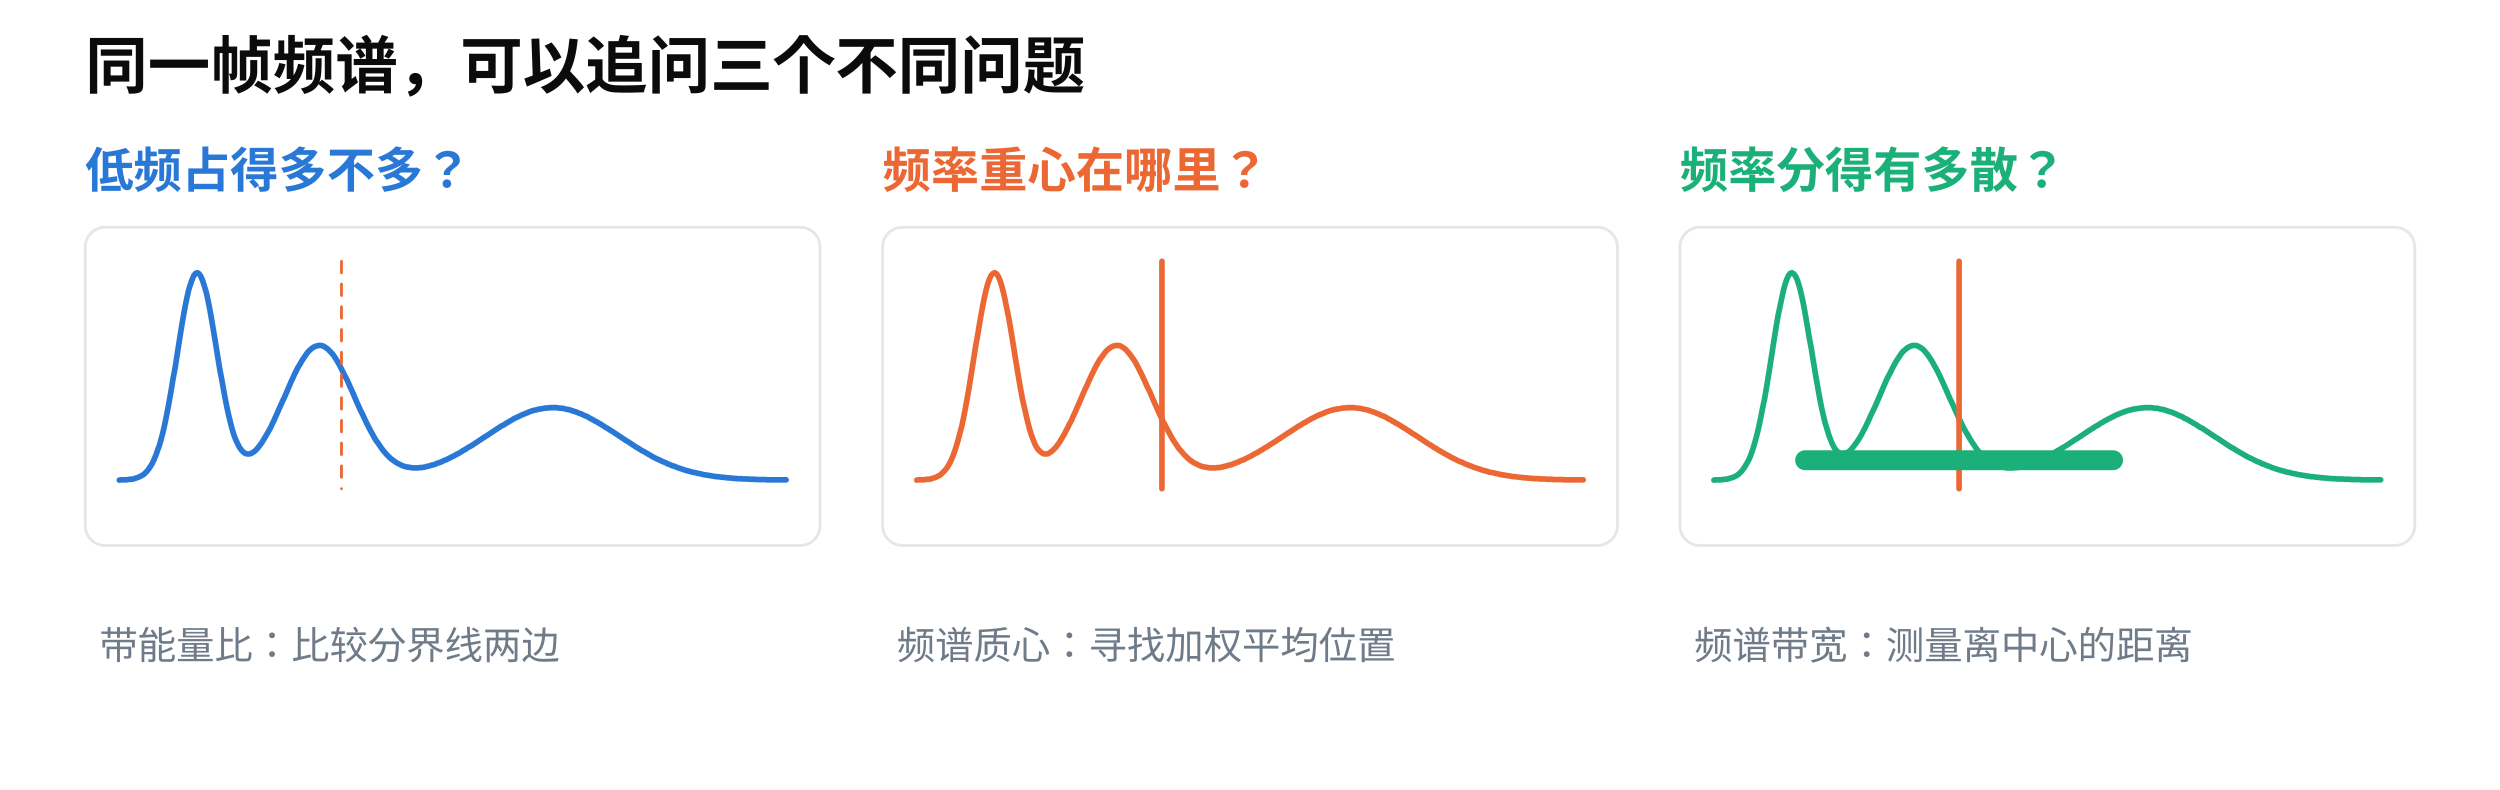
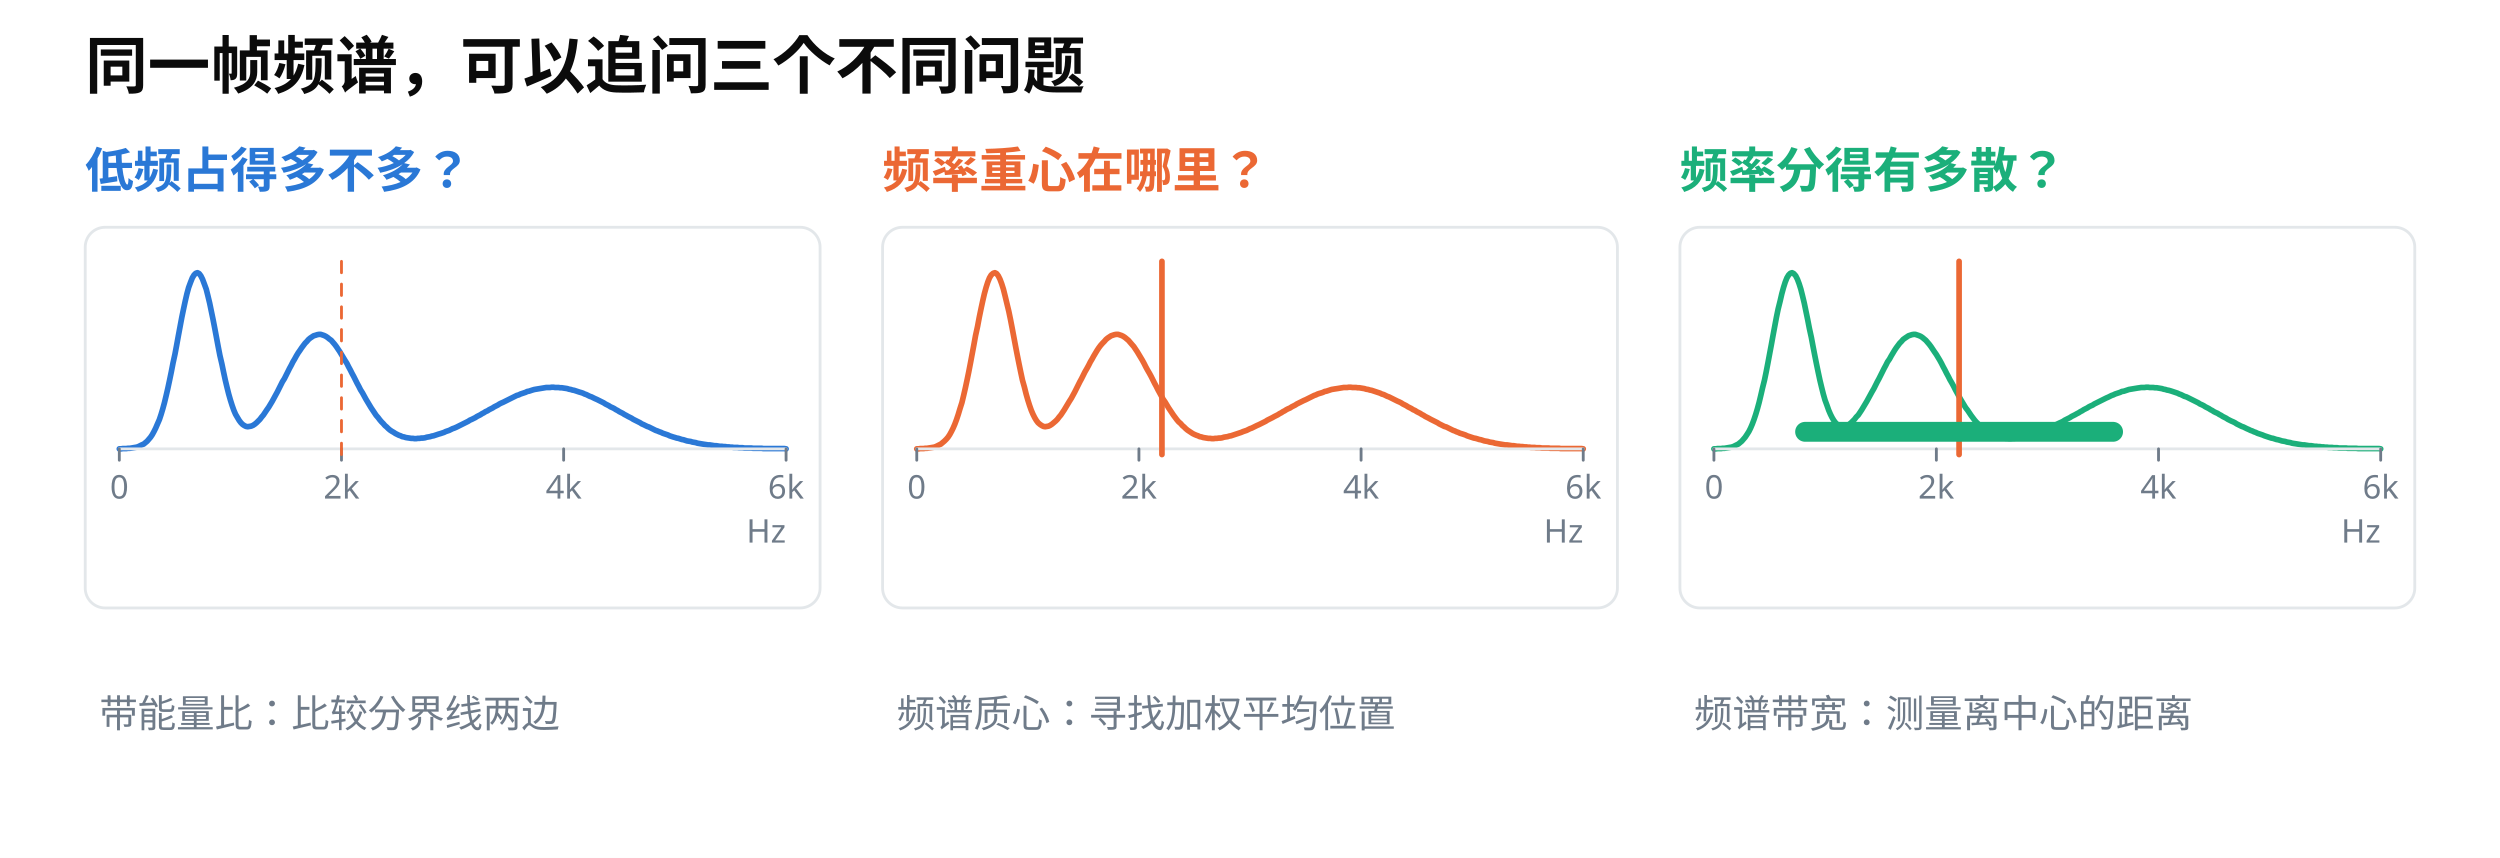
- <svg xmlns="http://www.w3.org/2000/svg" viewBox="0 0 880 278" width="880" height="278" font-family="Microsoft YaHei, PingFang SC, Noto Sans SC, Hiragino Sans GB, sans-serif" fill="#0b0b0b" role="img" aria-label="带能量比、频谱质心与频谱带宽回答三个不同问题">
-   <rect width="880" height="278" fill="#ffffff" />
+ <svg xmlns="http://www.w3.org/2000/svg" viewBox="0 0 880 302" width="880" height="302" font-family="Microsoft YaHei, PingFang SC, Noto Sans SC, Hiragino Sans GB, sans-serif" fill="#0b0b0b" role="img" aria-label="带能量比、频谱质心与频谱带宽回答三个不同问题">
+   <rect width="880" height="302" fill="#ffffff" />
  <text x="30" y="31" font-size="22" font-weight="700" fill="#0b0b0b" text-anchor="start">
    <tspan x="30" dy="0">同一帧频谱，可以追问三个不同问题</tspan>
  </text>
  <text x="30" y="66" font-size="17" font-weight="700" fill="#2a78d6" text-anchor="start">低频占得多不多？</text>
-   <rect x="30" y="80" width="258.667" height="112" rx="7" fill="#fff" stroke="#e3e7ea" stroke-width="1" />
-   <polyline points="42.0,169.0 42.6,168.9 43.2,168.9 43.8,168.9 44.4,168.9 45.1,168.8 45.7,168.7 46.3,168.7 46.9,168.6 47.5,168.4 48.1,168.2 48.7,168.0 49.3,167.7 49.9,167.4 50.6,167.0 51.2,166.4 51.8,165.8 52.4,165.0 53.0,164.1 53.6,163.1 54.2,161.8 54.8,160.4 55.4,158.7 56.1,156.8 56.7,154.7 57.3,152.4 57.9,149.8 58.5,146.9 59.1,143.8 59.7,140.5 60.3,137.1 60.9,133.4 61.6,129.7 62.2,125.9 62.8,122.0 63.4,118.2 64.0,114.5 64.6,111.0 65.2,107.7 65.8,104.8 66.4,102.1 67.1,99.9 67.7,98.2 68.3,96.9 68.9,96.2 69.5,96.0 70.1,96.4 70.7,97.3 71.3,98.7 71.9,100.6 72.6,102.9 73.2,105.6 73.8,108.6 74.4,112.0 75.0,115.5 75.6,119.1 76.2,122.8 76.8,126.6 77.4,130.2 78.1,133.8 78.7,137.2 79.3,140.5 79.9,143.5 80.5,146.2 81.1,148.7 81.7,151.0 82.3,153.0 82.9,154.6 83.6,156.1 84.2,157.3 84.8,158.2 85.4,158.9 86.0,159.4 86.6,159.7 87.2,159.8 87.8,159.8 88.4,159.6 89.1,159.2 89.7,158.8 90.3,158.2 90.9,157.5 91.5,156.7 92.1,155.9 92.7,154.9 93.3,153.9 93.9,152.9 94.6,151.7 95.2,150.6 95.8,149.3 96.4,148.1 97.0,146.7 97.6,145.4 98.2,144.0 98.8,142.7 99.4,141.3 100.1,139.9 100.7,138.5 101.3,137.1 101.9,135.7 102.5,134.3 103.1,133.0 103.7,131.7 104.3,130.5 104.9,129.3 105.6,128.2 106.2,127.1 106.8,126.2 107.4,125.3 108.0,124.4 108.6,123.7 109.2,123.1 109.8,122.6 110.4,122.2 111.1,121.9 111.7,121.7 112.3,121.6 112.9,121.6 113.5,121.7 114.1,122.0 114.7,122.4 115.3,122.8 115.9,123.4 116.6,124.1 117.2,124.8 117.8,125.7 118.4,126.6 119.0,127.6 119.6,128.7 120.2,129.9 120.8,131.1 121.4,132.3 122.1,133.6 122.7,134.9 123.3,136.3 123.9,137.6 124.5,139.0 125.1,140.4 125.7,141.8 126.3,143.1 126.9,144.5 127.6,145.8 128.2,147.1 128.8,148.4 129.4,149.6 130.0,150.8 130.6,151.9 131.2,153.0 131.8,154.1 132.4,155.1 133.1,156.0 133.7,156.9 134.3,157.8 134.9,158.6 135.5,159.3 136.1,160.0 136.7,160.6 137.3,161.2 137.9,161.7 138.6,162.2 139.2,162.6 139.8,163.0 140.4,163.3 141.0,163.6 141.6,163.9 142.2,164.1 142.8,164.3 143.4,164.4 144.1,164.5 144.7,164.6 145.3,164.7 145.9,164.7 146.5,164.7 147.1,164.7 147.7,164.6 148.3,164.6 148.9,164.5 149.6,164.4 150.2,164.2 150.8,164.1 151.4,163.9 152.0,163.7 152.6,163.6 153.2,163.4 153.8,163.1 154.4,162.9 155.1,162.7 155.7,162.4 156.3,162.1 156.9,161.9 157.5,161.6 158.1,161.3 158.7,161.0 159.3,160.7 159.9,160.4 160.6,160.0 161.2,159.7 161.8,159.4 162.4,159.0 163.0,158.6 163.6,158.3 164.2,157.9 164.8,157.5 165.4,157.2 166.1,156.8 166.7,156.4 167.3,156.0 167.9,155.6 168.5,155.2 169.1,154.8 169.7,154.4 170.3,154.0 170.9,153.6 171.6,153.2 172.2,152.8 172.8,152.4 173.4,152.0 174.0,151.6 174.6,151.2 175.2,150.8 175.8,150.4 176.4,150.0 177.1,149.7 177.7,149.3 178.3,148.9 178.9,148.6 179.5,148.2 180.1,147.9 180.7,147.5 181.3,147.2 181.9,146.9 182.6,146.6 183.2,146.3 183.8,146.0 184.4,145.8 185.0,145.5 185.6,145.3 186.2,145.0 186.8,144.8 187.4,144.6 188.1,144.4 188.7,144.3 189.3,144.1 189.9,144.0 190.5,143.9 191.1,143.8 191.7,143.7 192.3,143.6 192.9,143.6 193.6,143.5 194.2,143.5 194.8,143.5 195.4,143.5 196.0,143.5 196.6,143.6 197.2,143.7 197.8,143.7 198.4,143.8 199.1,144.0 199.7,144.1 200.3,144.2 200.9,144.4 201.5,144.6 202.1,144.8 202.7,145.0 203.3,145.2 203.9,145.5 204.6,145.7 205.2,146.0 205.8,146.3 206.4,146.5 207.0,146.8 207.6,147.2 208.2,147.5 208.8,147.8 209.4,148.2 210.1,148.5 210.7,148.9 211.3,149.2 211.9,149.6 212.5,150.0 213.1,150.4 213.7,150.7 214.3,151.1 214.9,151.5 215.6,151.9 216.2,152.3 216.8,152.7 217.4,153.1 218.0,153.5 218.6,153.9 219.2,154.3 219.8,154.7 220.4,155.1 221.1,155.5 221.7,155.9 222.3,156.3 222.9,156.7 223.5,157.1 224.1,157.5 224.7,157.8 225.3,158.2 225.9,158.6 226.6,158.9 227.2,159.3 227.8,159.6 228.4,160.0 229.0,160.3 229.6,160.7 230.2,161.0 230.8,161.3 231.4,161.6 232.1,161.9 232.7,162.2 233.3,162.5 233.9,162.7 234.5,163.0 235.1,163.3 235.7,163.5 236.3,163.8 236.9,164.0 237.6,164.2 238.2,164.5 238.8,164.7 239.4,164.9 240.0,165.1 240.6,165.3 241.2,165.5 241.8,165.7 242.4,165.8 243.1,166.0 243.7,166.2 244.3,166.3 244.9,166.4 245.5,166.6 246.1,166.7 246.7,166.8 247.3,167.0 247.9,167.1 248.6,167.2 249.2,167.3 249.8,167.4 250.4,167.5 251.0,167.6 251.6,167.7 252.2,167.8 252.8,167.8 253.4,167.9 254.1,168.0 254.7,168.0 255.3,168.1 255.9,168.2 256.5,168.2 257.1,168.3 257.7,168.3 258.3,168.4 258.9,168.4 259.6,168.5 260.2,168.5 260.8,168.5 261.4,168.6 262.0,168.6 262.6,168.6 263.2,168.6 263.8,168.7 264.4,168.7 265.1,168.7 265.7,168.7 266.3,168.8 266.9,168.8 267.5,168.8 268.1,168.8 268.7,168.8 269.3,168.8 269.9,168.9 270.6,168.9 271.2,168.9 271.8,168.9 272.4,168.9 273.0,168.9 273.6,168.9 274.2,168.9 274.8,168.9 275.4,168.9 276.1,168.9 276.7,168.9" fill="none" stroke="#2a78d6" stroke-width="2" stroke-linejoin="round" stroke-linecap="round" />
-   <line x1="120.2" y1="92.0" x2="120.2" y2="172.0" stroke="#eb6834" stroke-width="1" stroke-dasharray="4 4" stroke-linecap="round" />
-   <text x="35" y="232" font-size="13.5" font-weight="400" fill="#6f7b89" text-anchor="start">带能量比：比较分界线两边</text>
+   <rect x="30" y="80" width="258.667" height="134" rx="7" fill="#fff" stroke="#e3e7ea" stroke-width="1" />
+   <polyline points="42.0,158.0 42.6,158.0 43.2,157.9 43.8,157.9 44.4,157.9 45.1,157.8 45.7,157.8 46.3,157.7 46.9,157.6 47.5,157.5 48.1,157.4 48.7,157.2 49.3,156.9 49.9,156.6 50.6,156.3 51.2,155.8 51.8,155.3 52.4,154.6 53.0,153.9 53.6,153.0 54.2,151.9 54.8,150.7 55.4,149.3 56.1,147.7 56.7,145.9 57.3,143.9 57.9,141.7 58.5,139.2 59.1,136.6 59.7,133.8 60.3,130.9 60.9,127.8 61.6,124.6 62.2,121.4 62.8,118.1 63.4,114.9 64.0,111.7 64.6,108.8 65.2,106.0 65.8,103.4 66.4,101.2 67.1,99.3 67.7,97.8 68.3,96.8 68.9,96.2 69.5,96.0 70.1,96.3 70.7,97.1 71.3,98.3 71.9,99.9 72.6,101.8 73.2,104.2 73.8,106.7 74.4,109.6 75.0,112.5 75.6,115.6 76.2,118.8 76.8,122.0 77.4,125.1 78.1,128.1 78.7,131.0 79.3,133.8 79.9,136.3 80.5,138.7 81.1,140.8 81.7,142.7 82.3,144.4 82.9,145.8 83.6,147.0 84.2,148.0 84.8,148.8 85.4,149.4 86.0,149.8 86.6,150.1 87.2,150.2 87.8,150.1 88.4,150.0 89.1,149.7 89.7,149.3 90.3,148.8 90.9,148.2 91.5,147.6 92.1,146.8 92.7,146.1 93.3,145.2 93.9,144.3 94.6,143.3 95.2,142.3 95.8,141.3 96.4,140.2 97.0,139.1 97.6,138.0 98.2,136.8 98.8,135.6 99.4,134.4 100.1,133.3 100.7,132.1 101.3,130.9 101.9,129.7 102.5,128.6 103.1,127.4 103.7,126.4 104.3,125.3 104.9,124.3 105.6,123.3 106.2,122.4 106.8,121.6 107.4,120.8 108.0,120.2 108.6,119.5 109.2,119.0 109.8,118.6 110.4,118.2 111.1,118.0 111.7,117.8 112.3,117.7 112.9,117.7 113.5,117.9 114.1,118.1 114.7,118.4 115.3,118.8 115.9,119.3 116.6,119.8 117.2,120.5 117.8,121.2 118.4,122.0 119.0,122.9 119.6,123.8 120.2,124.8 120.8,125.8 121.4,126.8 122.1,127.9 122.7,129.1 123.3,130.2 123.9,131.4 124.5,132.5 125.1,133.7 125.7,134.9 126.3,136.0 126.9,137.2 127.6,138.3 128.2,139.4 128.8,140.5 129.4,141.5 130.0,142.5 130.6,143.5 131.2,144.4 131.8,145.3 132.4,146.2 133.1,147.0 133.7,147.8 134.3,148.5 134.9,149.1 135.5,149.8 136.1,150.3 136.7,150.9 137.3,151.4 137.9,151.8 138.6,152.2 139.2,152.6 139.8,152.9 140.4,153.2 141.0,153.4 141.6,153.7 142.2,153.8 142.8,154.0 143.4,154.1 144.1,154.2 144.7,154.3 145.3,154.3 145.9,154.4 146.5,154.4 147.1,154.3 147.7,154.3 148.3,154.2 148.9,154.2 149.6,154.1 150.2,153.9 150.8,153.8 151.4,153.7 152.0,153.5 152.6,153.4 153.2,153.2 153.8,153.0 154.4,152.8 155.1,152.6 155.7,152.4 156.3,152.2 156.9,151.9 157.5,151.7 158.1,151.5 158.7,151.2 159.3,150.9 159.9,150.7 160.6,150.4 161.2,150.1 161.8,149.8 162.4,149.5 163.0,149.2 163.6,148.9 164.2,148.6 164.8,148.3 165.4,147.9 166.1,147.6 166.7,147.3 167.3,147.0 167.9,146.6 168.5,146.3 169.1,146.0 169.7,145.6 170.3,145.3 170.9,144.9 171.6,144.6 172.2,144.2 172.8,143.9 173.4,143.6 174.0,143.2 174.6,142.9 175.2,142.6 175.8,142.2 176.4,141.9 177.1,141.6 177.7,141.3 178.3,141.0 178.9,140.7 179.5,140.4 180.1,140.1 180.7,139.8 181.3,139.5 181.9,139.2 182.6,139.0 183.2,138.7 183.8,138.5 184.4,138.3 185.0,138.1 185.6,137.8 186.2,137.7 186.8,137.5 187.4,137.3 188.1,137.1 188.7,137.0 189.3,136.9 189.9,136.8 190.5,136.7 191.1,136.6 191.7,136.5 192.3,136.4 192.9,136.4 193.6,136.4 194.2,136.3 194.8,136.3 195.4,136.4 196.0,136.4 196.6,136.4 197.2,136.5 197.8,136.5 198.4,136.6 199.1,136.7 199.7,136.8 200.3,137.0 200.9,137.1 201.5,137.3 202.1,137.4 202.7,137.6 203.3,137.8 203.9,138.0 204.6,138.2 205.2,138.4 205.8,138.7 206.4,138.9 207.0,139.2 207.6,139.5 208.2,139.7 208.8,140.0 209.4,140.3 210.1,140.6 210.7,140.9 211.3,141.2 211.9,141.5 212.5,141.8 213.1,142.2 213.7,142.5 214.3,142.8 214.9,143.2 215.6,143.5 216.2,143.8 216.8,144.2 217.4,144.5 218.0,144.9 218.6,145.2 219.2,145.5 219.8,145.9 220.4,146.2 221.1,146.6 221.7,146.9 222.3,147.2 222.9,147.6 223.5,147.9 224.1,148.2 224.7,148.5 225.3,148.8 225.9,149.2 226.6,149.5 227.2,149.8 227.8,150.1 228.4,150.3 229.0,150.6 229.6,150.9 230.2,151.2 230.8,151.5 231.4,151.7 232.1,152.0 232.7,152.2 233.3,152.5 233.9,152.7 234.5,152.9 235.1,153.1 235.7,153.4 236.3,153.6 236.9,153.8 237.6,154.0 238.2,154.2 238.8,154.3 239.4,154.5 240.0,154.7 240.6,154.8 241.2,155.0 241.8,155.2 242.4,155.3 243.1,155.4 243.7,155.6 244.3,155.7 244.9,155.8 245.5,156.0 246.1,156.1 246.7,156.2 247.3,156.3 247.9,156.4 248.6,156.5 249.2,156.6 249.8,156.6 250.4,156.7 251.0,156.8 251.6,156.9 252.2,156.9 252.8,157.0 253.4,157.1 254.1,157.1 254.7,157.2 255.3,157.2 255.9,157.3 256.5,157.3 257.1,157.4 257.7,157.4 258.3,157.5 258.9,157.5 259.6,157.5 260.2,157.6 260.8,157.6 261.4,157.6 262.0,157.7 262.6,157.7 263.2,157.7 263.8,157.7 264.4,157.7 265.1,157.8 265.7,157.8 266.3,157.8 266.9,157.8 267.5,157.8 268.1,157.8 268.7,157.9 269.3,157.9 269.9,157.9 270.6,157.9 271.2,157.9 271.8,157.9 272.4,157.9 273.0,157.9 273.6,157.9 274.2,157.9 274.8,157.9 275.4,157.9 276.1,157.9 276.7,158.0" fill="none" stroke="#2a78d6" stroke-width="2" stroke-linejoin="round" stroke-linecap="round" />
+   <line x1="42.0" y1="158.0" x2="276.7" y2="158.0" stroke="#e3e7ea" stroke-width="1" stroke-linecap="round" />
+   <line x1="42.0" y1="158.0" x2="42.0" y2="162.0" stroke="#6f7b89" stroke-width="1" stroke-linecap="round" />
+   <text x="42" y="175.5" font-size="11.5" font-weight="400" fill="#6f7b89" text-anchor="middle">0</text>
+   <line x1="120.2" y1="158.0" x2="120.2" y2="162.0" stroke="#6f7b89" stroke-width="1" stroke-linecap="round" />
+   <text x="120.222" y="175.5" font-size="11.5" font-weight="400" fill="#6f7b89" text-anchor="middle">2k</text>
+   <line x1="198.4" y1="158.0" x2="198.4" y2="162.0" stroke="#6f7b89" stroke-width="1" stroke-linecap="round" />
+   <text x="198.444" y="175.5" font-size="11.5" font-weight="400" fill="#6f7b89" text-anchor="middle">4k</text>
+   <line x1="276.7" y1="158.0" x2="276.7" y2="162.0" stroke="#6f7b89" stroke-width="1" stroke-linecap="round" />
+   <text x="276.667" y="175.5" font-size="11.5" font-weight="400" fill="#6f7b89" text-anchor="middle">6k</text>
+   <text x="276.667" y="191" font-size="11.5" font-weight="400" fill="#6f7b89" text-anchor="end">Hz</text>
+   <line x1="120.2" y1="92.0" x2="120.2" y2="160.0" stroke="#eb6834" stroke-width="1" stroke-dasharray="4 4" stroke-linecap="round" />
+   <text x="35" y="256" font-size="13.5" font-weight="400" fill="#6f7b89" text-anchor="start">带能量比：比较分界线两边</text>
  <text x="310.667" y="66" font-size="17" font-weight="700" fill="#eb6834" text-anchor="start">频率重心在哪里？</text>
-   <rect x="310.667" y="80" width="258.667" height="112" rx="7" fill="#fff" stroke="#e3e7ea" stroke-width="1" />
-   <polyline points="322.7,169.0 323.3,168.9 323.9,168.9 324.5,168.9 325.1,168.9 325.7,168.8 326.3,168.7 326.9,168.7 327.6,168.6 328.2,168.4 328.8,168.2 329.4,168.0 330.0,167.7 330.6,167.4 331.2,167.0 331.8,166.4 332.4,165.8 333.1,165.0 333.7,164.1 334.3,163.1 334.9,161.8 335.5,160.4 336.1,158.7 336.7,156.8 337.3,154.7 337.9,152.4 338.6,149.8 339.2,146.9 339.8,143.8 340.4,140.5 341.0,137.1 341.6,133.4 342.2,129.7 342.8,125.9 343.4,122.0 344.1,118.2 344.7,114.5 345.3,111.0 345.9,107.7 346.5,104.8 347.1,102.1 347.7,99.9 348.3,98.2 348.9,96.9 349.6,96.2 350.2,96.0 350.8,96.4 351.4,97.3 352.0,98.7 352.6,100.6 353.2,102.9 353.8,105.6 354.4,108.6 355.1,112.0 355.7,115.5 356.3,119.1 356.9,122.8 357.5,126.6 358.1,130.2 358.7,133.8 359.3,137.2 359.9,140.5 360.6,143.5 361.2,146.2 361.8,148.7 362.4,151.0 363.0,153.0 363.6,154.6 364.2,156.1 364.8,157.3 365.4,158.2 366.1,158.9 366.7,159.4 367.3,159.7 367.9,159.8 368.5,159.8 369.1,159.6 369.7,159.2 370.3,158.8 370.9,158.2 371.6,157.5 372.2,156.7 372.8,155.9 373.4,154.9 374.0,153.9 374.6,152.9 375.2,151.7 375.8,150.6 376.4,149.3 377.1,148.1 377.7,146.7 378.3,145.4 378.9,144.0 379.5,142.7 380.1,141.3 380.7,139.9 381.3,138.5 381.9,137.1 382.6,135.7 383.2,134.3 383.8,133.0 384.4,131.7 385.0,130.5 385.6,129.3 386.2,128.2 386.8,127.1 387.4,126.2 388.1,125.3 388.7,124.4 389.3,123.7 389.9,123.1 390.5,122.6 391.1,122.2 391.7,121.9 392.3,121.7 392.9,121.6 393.6,121.6 394.2,121.7 394.8,122.0 395.4,122.4 396.0,122.8 396.6,123.4 397.2,124.1 397.8,124.8 398.4,125.7 399.1,126.6 399.7,127.6 400.3,128.7 400.9,129.9 401.5,131.1 402.1,132.3 402.7,133.6 403.3,134.9 403.9,136.3 404.6,137.6 405.2,139.0 405.8,140.4 406.4,141.8 407.0,143.1 407.6,144.5 408.2,145.8 408.8,147.1 409.4,148.4 410.1,149.6 410.7,150.8 411.3,151.9 411.9,153.0 412.5,154.1 413.1,155.1 413.7,156.0 414.3,156.9 414.9,157.8 415.6,158.6 416.2,159.3 416.8,160.0 417.4,160.6 418.0,161.2 418.6,161.7 419.2,162.2 419.8,162.6 420.4,163.0 421.1,163.3 421.7,163.6 422.3,163.9 422.9,164.1 423.5,164.3 424.1,164.4 424.7,164.5 425.3,164.6 425.9,164.7 426.6,164.7 427.2,164.7 427.8,164.7 428.4,164.6 429.0,164.6 429.6,164.5 430.2,164.4 430.8,164.2 431.4,164.1 432.1,163.9 432.7,163.7 433.3,163.6 433.9,163.4 434.5,163.1 435.1,162.9 435.7,162.7 436.3,162.4 436.9,162.1 437.6,161.9 438.2,161.6 438.8,161.3 439.4,161.0 440.0,160.7 440.6,160.4 441.2,160.0 441.8,159.7 442.4,159.4 443.1,159.0 443.7,158.6 444.3,158.3 444.9,157.9 445.5,157.5 446.1,157.2 446.7,156.8 447.3,156.4 447.9,156.0 448.6,155.6 449.2,155.2 449.8,154.8 450.4,154.4 451.0,154.0 451.6,153.6 452.2,153.2 452.8,152.8 453.4,152.4 454.1,152.0 454.7,151.6 455.3,151.2 455.9,150.8 456.5,150.4 457.1,150.0 457.7,149.7 458.3,149.3 458.9,148.9 459.6,148.6 460.2,148.2 460.8,147.9 461.4,147.5 462.0,147.2 462.6,146.9 463.2,146.6 463.8,146.3 464.4,146.0 465.1,145.8 465.7,145.5 466.3,145.3 466.9,145.0 467.5,144.8 468.1,144.6 468.7,144.4 469.3,144.3 469.9,144.1 470.6,144.0 471.2,143.9 471.8,143.8 472.4,143.7 473.0,143.6 473.6,143.6 474.2,143.5 474.8,143.5 475.4,143.5 476.1,143.5 476.7,143.5 477.3,143.6 477.9,143.7 478.5,143.7 479.1,143.8 479.7,144.0 480.3,144.1 480.9,144.2 481.6,144.4 482.2,144.6 482.8,144.8 483.4,145.0 484.0,145.2 484.6,145.5 485.2,145.7 485.8,146.0 486.4,146.3 487.1,146.5 487.7,146.8 488.3,147.2 488.9,147.5 489.5,147.8 490.1,148.2 490.7,148.5 491.3,148.9 491.9,149.2 492.6,149.6 493.2,150.0 493.8,150.4 494.4,150.7 495.0,151.1 495.6,151.5 496.2,151.9 496.8,152.3 497.4,152.7 498.1,153.1 498.7,153.5 499.3,153.9 499.9,154.3 500.5,154.7 501.1,155.1 501.7,155.5 502.3,155.9 502.9,156.3 503.6,156.7 504.2,157.1 504.8,157.5 505.4,157.8 506.0,158.2 506.6,158.6 507.2,158.9 507.8,159.3 508.4,159.6 509.1,160.0 509.7,160.3 510.3,160.7 510.9,161.0 511.5,161.3 512.1,161.6 512.7,161.9 513.3,162.2 513.9,162.5 514.6,162.7 515.2,163.0 515.8,163.3 516.4,163.5 517.0,163.8 517.6,164.0 518.2,164.2 518.8,164.5 519.4,164.7 520.1,164.9 520.7,165.1 521.3,165.3 521.9,165.5 522.5,165.7 523.1,165.8 523.7,166.0 524.3,166.2 524.9,166.3 525.6,166.4 526.2,166.6 526.8,166.7 527.4,166.8 528.0,167.0 528.6,167.1 529.2,167.2 529.8,167.3 530.4,167.4 531.1,167.5 531.7,167.6 532.3,167.7 532.9,167.8 533.5,167.8 534.1,167.9 534.7,168.0 535.3,168.0 535.9,168.1 536.6,168.2 537.2,168.2 537.8,168.3 538.4,168.3 539.0,168.4 539.6,168.4 540.2,168.5 540.8,168.5 541.4,168.5 542.1,168.6 542.7,168.6 543.3,168.6 543.9,168.6 544.5,168.7 545.1,168.7 545.7,168.7 546.3,168.7 546.9,168.8 547.6,168.8 548.2,168.8 548.8,168.8 549.4,168.8 550.0,168.8 550.6,168.9 551.2,168.9 551.8,168.9 552.4,168.9 553.1,168.9 553.7,168.9 554.3,168.9 554.9,168.9 555.5,168.9 556.1,168.9 556.7,168.9 557.3,168.9" fill="none" stroke="#eb6834" stroke-width="2" stroke-linejoin="round" stroke-linecap="round" />
-   <line x1="409.0" y1="92.0" x2="409.0" y2="172.0" stroke="#eb6834" stroke-width="2" stroke-linecap="round" />
-   <text x="315.667" y="232" font-size="13.5" font-weight="400" fill="#6f7b89" text-anchor="start">频谱质心：寻找加权平均位置</text>
+   <rect x="310.667" y="80" width="258.667" height="134" rx="7" fill="#fff" stroke="#e3e7ea" stroke-width="1" />
+   <polyline points="322.7,158.0 323.3,158.0 323.9,157.9 324.5,157.9 325.1,157.9 325.7,157.8 326.3,157.8 326.9,157.7 327.6,157.6 328.2,157.5 328.8,157.4 329.4,157.2 330.0,156.9 330.6,156.6 331.2,156.3 331.8,155.8 332.4,155.3 333.1,154.6 333.7,153.9 334.3,153.0 334.9,151.9 335.5,150.7 336.1,149.3 336.7,147.7 337.3,145.9 337.9,143.9 338.6,141.7 339.2,139.2 339.8,136.6 340.4,133.8 341.0,130.9 341.6,127.8 342.2,124.6 342.8,121.4 343.4,118.1 344.1,114.9 344.7,111.7 345.3,108.8 345.9,106.0 346.5,103.4 347.1,101.2 347.7,99.3 348.3,97.8 348.9,96.8 349.6,96.2 350.2,96.0 350.8,96.3 351.4,97.1 352.0,98.3 352.6,99.9 353.2,101.8 353.8,104.2 354.4,106.7 355.1,109.6 355.7,112.5 356.3,115.6 356.9,118.8 357.5,122.0 358.1,125.1 358.7,128.1 359.3,131.0 359.9,133.8 360.6,136.3 361.2,138.7 361.8,140.8 362.4,142.7 363.0,144.4 363.6,145.8 364.2,147.0 364.8,148.0 365.4,148.8 366.1,149.4 366.7,149.8 367.3,150.1 367.9,150.2 368.5,150.1 369.1,150.0 369.7,149.7 370.3,149.3 370.9,148.8 371.6,148.2 372.2,147.6 372.8,146.8 373.4,146.1 374.0,145.2 374.6,144.3 375.2,143.3 375.8,142.3 376.4,141.3 377.1,140.2 377.7,139.1 378.3,138.0 378.9,136.8 379.5,135.6 380.1,134.4 380.7,133.3 381.3,132.1 381.9,130.9 382.6,129.7 383.2,128.6 383.8,127.4 384.4,126.4 385.0,125.3 385.6,124.3 386.2,123.3 386.8,122.4 387.4,121.6 388.1,120.8 388.7,120.2 389.3,119.5 389.9,119.0 390.5,118.6 391.1,118.2 391.7,118.0 392.3,117.8 392.9,117.7 393.6,117.7 394.2,117.9 394.8,118.1 395.4,118.4 396.0,118.8 396.6,119.3 397.2,119.8 397.8,120.5 398.4,121.2 399.1,122.0 399.7,122.9 400.3,123.8 400.9,124.8 401.5,125.8 402.1,126.8 402.7,127.9 403.3,129.1 403.9,130.2 404.6,131.4 405.2,132.5 405.8,133.7 406.4,134.9 407.0,136.0 407.6,137.2 408.2,138.3 408.8,139.4 409.4,140.5 410.1,141.5 410.7,142.5 411.3,143.5 411.9,144.4 412.5,145.3 413.1,146.2 413.7,147.0 414.3,147.8 414.9,148.5 415.6,149.1 416.2,149.8 416.8,150.3 417.4,150.9 418.0,151.4 418.6,151.8 419.2,152.2 419.8,152.6 420.4,152.9 421.1,153.2 421.7,153.4 422.3,153.7 422.9,153.8 423.5,154.0 424.1,154.1 424.7,154.2 425.3,154.3 425.9,154.3 426.6,154.4 427.2,154.4 427.8,154.3 428.4,154.3 429.0,154.2 429.6,154.2 430.2,154.1 430.8,153.9 431.4,153.8 432.1,153.7 432.7,153.5 433.3,153.4 433.9,153.2 434.5,153.0 435.1,152.8 435.7,152.6 436.3,152.4 436.9,152.2 437.6,151.9 438.2,151.7 438.8,151.5 439.4,151.2 440.0,150.9 440.6,150.7 441.2,150.4 441.8,150.1 442.4,149.8 443.1,149.5 443.7,149.2 444.3,148.9 444.9,148.6 445.5,148.3 446.1,147.9 446.7,147.6 447.3,147.3 447.9,147.0 448.6,146.6 449.2,146.3 449.8,146.0 450.4,145.6 451.0,145.3 451.6,144.9 452.2,144.6 452.8,144.2 453.4,143.9 454.1,143.6 454.7,143.2 455.3,142.9 455.9,142.6 456.5,142.2 457.1,141.9 457.7,141.6 458.3,141.3 458.9,141.0 459.6,140.7 460.2,140.4 460.8,140.1 461.4,139.8 462.0,139.5 462.6,139.2 463.2,139.0 463.8,138.7 464.4,138.5 465.1,138.3 465.7,138.1 466.3,137.8 466.9,137.7 467.5,137.5 468.1,137.3 468.7,137.1 469.3,137.0 469.9,136.9 470.6,136.8 471.2,136.7 471.8,136.6 472.4,136.5 473.0,136.4 473.6,136.4 474.2,136.4 474.8,136.3 475.4,136.3 476.1,136.4 476.7,136.4 477.3,136.4 477.9,136.5 478.5,136.5 479.1,136.6 479.7,136.7 480.3,136.8 480.9,137.0 481.6,137.1 482.2,137.3 482.8,137.4 483.4,137.6 484.0,137.8 484.6,138.0 485.2,138.2 485.8,138.4 486.4,138.7 487.1,138.9 487.7,139.2 488.3,139.5 488.9,139.7 489.5,140.0 490.1,140.3 490.7,140.6 491.3,140.9 491.9,141.2 492.6,141.5 493.2,141.8 493.8,142.2 494.4,142.5 495.0,142.8 495.6,143.2 496.2,143.5 496.8,143.8 497.4,144.2 498.1,144.5 498.7,144.9 499.3,145.2 499.9,145.5 500.5,145.9 501.1,146.2 501.7,146.6 502.3,146.9 502.9,147.2 503.6,147.6 504.2,147.9 504.8,148.2 505.4,148.5 506.0,148.8 506.6,149.2 507.2,149.5 507.8,149.8 508.4,150.1 509.1,150.3 509.7,150.6 510.3,150.9 510.9,151.2 511.5,151.5 512.1,151.7 512.7,152.0 513.3,152.2 513.9,152.5 514.6,152.7 515.2,152.9 515.8,153.1 516.4,153.4 517.0,153.6 517.6,153.8 518.2,154.0 518.8,154.2 519.4,154.3 520.1,154.5 520.7,154.7 521.3,154.8 521.9,155.0 522.5,155.2 523.1,155.3 523.7,155.4 524.3,155.6 524.9,155.7 525.6,155.8 526.2,156.0 526.8,156.1 527.4,156.2 528.0,156.3 528.6,156.4 529.2,156.5 529.8,156.6 530.4,156.6 531.1,156.7 531.7,156.8 532.3,156.9 532.9,156.9 533.5,157.0 534.1,157.1 534.7,157.1 535.3,157.2 535.9,157.2 536.6,157.3 537.2,157.3 537.8,157.4 538.4,157.4 539.0,157.5 539.6,157.5 540.2,157.5 540.8,157.6 541.4,157.6 542.1,157.6 542.7,157.7 543.3,157.7 543.9,157.7 544.5,157.7 545.1,157.7 545.7,157.8 546.3,157.8 546.9,157.8 547.6,157.8 548.2,157.8 548.8,157.8 549.4,157.9 550.0,157.9 550.6,157.9 551.2,157.9 551.8,157.9 552.4,157.9 553.1,157.9 553.7,157.9 554.3,157.9 554.9,157.9 555.5,157.9 556.1,157.9 556.7,157.9 557.3,158.0" fill="none" stroke="#eb6834" stroke-width="2" stroke-linejoin="round" stroke-linecap="round" />
+   <line x1="322.7" y1="158.0" x2="557.3" y2="158.0" stroke="#e3e7ea" stroke-width="1" stroke-linecap="round" />
+   <line x1="322.7" y1="158.0" x2="322.7" y2="162.0" stroke="#6f7b89" stroke-width="1" stroke-linecap="round" />
+   <text x="322.667" y="175.5" font-size="11.5" font-weight="400" fill="#6f7b89" text-anchor="middle">0</text>
+   <line x1="400.9" y1="158.0" x2="400.9" y2="162.0" stroke="#6f7b89" stroke-width="1" stroke-linecap="round" />
+   <text x="400.889" y="175.5" font-size="11.5" font-weight="400" fill="#6f7b89" text-anchor="middle">2k</text>
+   <line x1="479.1" y1="158.0" x2="479.1" y2="162.0" stroke="#6f7b89" stroke-width="1" stroke-linecap="round" />
+   <text x="479.111" y="175.5" font-size="11.5" font-weight="400" fill="#6f7b89" text-anchor="middle">4k</text>
+   <line x1="557.3" y1="158.0" x2="557.3" y2="162.0" stroke="#6f7b89" stroke-width="1" stroke-linecap="round" />
+   <text x="557.333" y="175.5" font-size="11.5" font-weight="400" fill="#6f7b89" text-anchor="middle">6k</text>
+   <text x="557.333" y="191" font-size="11.5" font-weight="400" fill="#6f7b89" text-anchor="end">Hz</text>
+   <line x1="409.0" y1="92.0" x2="409.0" y2="160.0" stroke="#eb6834" stroke-width="2" stroke-linecap="round" />
+   <text x="315.667" y="256" font-size="13.5" font-weight="400" fill="#6f7b89" text-anchor="start">频谱质心：寻找加权平均位置</text>
  <text x="591.333" y="66" font-size="17" font-weight="700" fill="#1baf7a" text-anchor="start">频率分得有多散？</text>
-   <rect x="591.333" y="80" width="258.667" height="112" rx="7" fill="#fff" stroke="#e3e7ea" stroke-width="1" />
-   <polyline points="603.3,169.0 603.9,168.9 604.6,168.9 605.2,168.9 605.8,168.9 606.4,168.8 607.0,168.7 607.6,168.7 608.2,168.6 608.8,168.4 609.4,168.2 610.1,168.0 610.7,167.7 611.3,167.4 611.9,167.0 612.5,166.4 613.1,165.8 613.7,165.0 614.3,164.1 614.9,163.1 615.6,161.8 616.2,160.4 616.8,158.7 617.4,156.8 618.0,154.7 618.6,152.4 619.2,149.8 619.8,146.9 620.4,143.8 621.1,140.5 621.7,137.1 622.3,133.4 622.9,129.7 623.5,125.9 624.1,122.0 624.7,118.2 625.3,114.5 625.9,111.0 626.6,107.7 627.2,104.8 627.8,102.1 628.4,99.9 629.0,98.2 629.6,96.9 630.2,96.2 630.8,96.0 631.4,96.4 632.1,97.3 632.7,98.7 633.3,100.6 633.9,102.9 634.5,105.6 635.1,108.6 635.7,112.0 636.3,115.5 636.9,119.1 637.6,122.8 638.2,126.6 638.8,130.2 639.4,133.8 640.0,137.2 640.6,140.5 641.2,143.5 641.8,146.2 642.4,148.7 643.1,151.0 643.7,153.0 644.3,154.6 644.9,156.1 645.5,157.3 646.1,158.2 646.7,158.9 647.3,159.4 647.9,159.7 648.6,159.8 649.2,159.8 649.8,159.6 650.4,159.2 651.0,158.8 651.6,158.2 652.2,157.5 652.8,156.7 653.4,155.9 654.1,154.9 654.7,153.9 655.3,152.9 655.9,151.7 656.5,150.6 657.1,149.3 657.7,148.1 658.3,146.7 658.9,145.4 659.6,144.0 660.2,142.7 660.8,141.3 661.4,139.9 662.0,138.5 662.6,137.1 663.2,135.7 663.8,134.3 664.4,133.0 665.1,131.7 665.7,130.5 666.3,129.3 666.9,128.2 667.5,127.1 668.1,126.2 668.7,125.3 669.3,124.4 669.9,123.7 670.6,123.1 671.2,122.6 671.8,122.2 672.4,121.9 673.0,121.7 673.6,121.6 674.2,121.6 674.8,121.7 675.4,122.0 676.1,122.4 676.7,122.8 677.3,123.4 677.9,124.1 678.5,124.8 679.1,125.7 679.7,126.6 680.3,127.6 680.9,128.7 681.6,129.9 682.2,131.1 682.8,132.3 683.4,133.6 684.0,134.9 684.6,136.3 685.2,137.6 685.8,139.0 686.4,140.4 687.1,141.8 687.7,143.1 688.3,144.5 688.9,145.8 689.5,147.1 690.1,148.4 690.7,149.6 691.3,150.8 691.9,151.9 692.6,153.0 693.2,154.1 693.8,155.1 694.4,156.0 695.0,156.9 695.6,157.8 696.2,158.6 696.8,159.3 697.4,160.0 698.1,160.6 698.7,161.2 699.3,161.7 699.9,162.2 700.5,162.6 701.1,163.0 701.7,163.3 702.3,163.6 702.9,163.9 703.6,164.1 704.2,164.3 704.8,164.4 705.4,164.5 706.0,164.6 706.6,164.7 707.2,164.7 707.8,164.7 708.4,164.7 709.1,164.6 709.7,164.6 710.3,164.5 710.9,164.4 711.5,164.2 712.1,164.1 712.7,163.9 713.3,163.7 713.9,163.6 714.6,163.4 715.2,163.1 715.8,162.9 716.4,162.7 717.0,162.4 717.6,162.1 718.2,161.9 718.8,161.6 719.4,161.3 720.1,161.0 720.7,160.7 721.3,160.4 721.9,160.0 722.5,159.7 723.1,159.4 723.7,159.0 724.3,158.6 724.9,158.3 725.6,157.9 726.2,157.5 726.8,157.2 727.4,156.8 728.0,156.4 728.6,156.0 729.2,155.6 729.8,155.2 730.4,154.8 731.1,154.4 731.7,154.0 732.3,153.6 732.9,153.2 733.5,152.8 734.1,152.4 734.7,152.0 735.3,151.6 735.9,151.2 736.6,150.8 737.2,150.4 737.8,150.0 738.4,149.7 739.0,149.3 739.6,148.9 740.2,148.6 740.8,148.2 741.4,147.9 742.1,147.5 742.7,147.2 743.3,146.9 743.9,146.6 744.5,146.3 745.1,146.0 745.7,145.8 746.3,145.5 746.9,145.3 747.6,145.0 748.2,144.8 748.8,144.6 749.4,144.4 750.0,144.3 750.6,144.1 751.2,144.0 751.8,143.9 752.4,143.8 753.1,143.7 753.7,143.6 754.3,143.6 754.9,143.5 755.5,143.5 756.1,143.5 756.7,143.5 757.3,143.5 757.9,143.6 758.6,143.7 759.2,143.7 759.8,143.8 760.4,144.0 761.0,144.1 761.6,144.2 762.2,144.4 762.8,144.6 763.4,144.8 764.1,145.0 764.7,145.2 765.3,145.5 765.9,145.7 766.5,146.0 767.1,146.3 767.7,146.5 768.3,146.8 768.9,147.2 769.6,147.5 770.2,147.8 770.8,148.2 771.4,148.5 772.0,148.9 772.6,149.2 773.2,149.6 773.8,150.0 774.4,150.4 775.1,150.7 775.7,151.1 776.3,151.5 776.9,151.9 777.5,152.3 778.1,152.7 778.7,153.1 779.3,153.5 779.9,153.9 780.6,154.3 781.2,154.7 781.8,155.1 782.4,155.5 783.0,155.9 783.6,156.3 784.2,156.7 784.8,157.1 785.4,157.5 786.1,157.8 786.7,158.2 787.3,158.6 787.9,158.9 788.5,159.3 789.1,159.6 789.7,160.0 790.3,160.3 790.9,160.7 791.6,161.0 792.2,161.3 792.8,161.6 793.4,161.9 794.0,162.2 794.6,162.5 795.2,162.7 795.8,163.0 796.4,163.3 797.1,163.5 797.7,163.8 798.3,164.0 798.9,164.2 799.5,164.5 800.1,164.7 800.7,164.9 801.3,165.1 801.9,165.3 802.6,165.5 803.2,165.7 803.8,165.8 804.4,166.0 805.0,166.2 805.6,166.3 806.2,166.4 806.8,166.6 807.4,166.7 808.1,166.8 808.7,167.0 809.3,167.1 809.9,167.2 810.5,167.3 811.1,167.4 811.7,167.5 812.3,167.6 812.9,167.7 813.6,167.8 814.2,167.8 814.8,167.9 815.4,168.0 816.0,168.0 816.6,168.1 817.2,168.2 817.8,168.2 818.4,168.3 819.1,168.3 819.7,168.4 820.3,168.4 820.9,168.5 821.5,168.5 822.1,168.5 822.7,168.6 823.3,168.6 823.9,168.6 824.6,168.6 825.2,168.7 825.8,168.7 826.4,168.7 827.0,168.7 827.6,168.8 828.2,168.8 828.8,168.8 829.4,168.8 830.1,168.8 830.7,168.8 831.3,168.9 831.9,168.9 832.5,168.9 833.1,168.9 833.7,168.9 834.3,168.9 834.9,168.9 835.6,168.9 836.2,168.9 836.8,168.9 837.4,168.9 838.0,168.9" fill="none" stroke="#1baf7a" stroke-width="2" stroke-linejoin="round" stroke-linecap="round" />
-   <line x1="689.6" y1="92.0" x2="689.6" y2="172.0" stroke="#eb6834" stroke-width="2" stroke-linecap="round" />
-   <line x1="635.4" y1="162.0" x2="743.8" y2="162.0" stroke="#1baf7a" stroke-width="7" stroke-linecap="round" />
-   <text x="596.333" y="232" font-size="13.5" font-weight="400" fill="#6f7b89" text-anchor="start">频谱带宽：测量离中心的距离</text>
+   <rect x="591.333" y="80" width="258.667" height="134" rx="7" fill="#fff" stroke="#e3e7ea" stroke-width="1" />
+   <polyline points="603.3,158.0 603.9,158.0 604.6,157.9 605.2,157.9 605.8,157.9 606.4,157.8 607.0,157.8 607.6,157.7 608.2,157.6 608.8,157.5 609.4,157.4 610.1,157.2 610.7,156.9 611.3,156.6 611.9,156.3 612.5,155.8 613.1,155.3 613.7,154.6 614.3,153.9 614.9,153.0 615.6,151.9 616.2,150.7 616.8,149.3 617.4,147.7 618.0,145.9 618.6,143.9 619.2,141.7 619.8,139.2 620.4,136.6 621.1,133.8 621.7,130.9 622.3,127.8 622.9,124.6 623.5,121.4 624.1,118.1 624.7,114.9 625.3,111.7 625.9,108.8 626.6,106.0 627.2,103.4 627.8,101.2 628.4,99.3 629.0,97.8 629.6,96.8 630.2,96.2 630.8,96.0 631.4,96.3 632.1,97.1 632.7,98.3 633.3,99.9 633.9,101.8 634.5,104.2 635.1,106.7 635.7,109.6 636.3,112.5 636.9,115.6 637.6,118.8 638.2,122.0 638.8,125.1 639.4,128.1 640.0,131.0 640.6,133.8 641.2,136.3 641.8,138.7 642.4,140.8 643.1,142.7 643.7,144.4 644.3,145.8 644.9,147.0 645.5,148.0 646.1,148.8 646.7,149.4 647.3,149.8 647.9,150.1 648.6,150.2 649.2,150.1 649.8,150.0 650.4,149.7 651.0,149.3 651.6,148.8 652.2,148.2 652.8,147.6 653.4,146.8 654.1,146.1 654.7,145.2 655.3,144.3 655.9,143.3 656.5,142.3 657.1,141.3 657.7,140.2 658.3,139.1 658.9,138.0 659.6,136.8 660.2,135.6 660.8,134.4 661.4,133.3 662.0,132.1 662.6,130.9 663.2,129.7 663.8,128.6 664.4,127.4 665.1,126.4 665.7,125.3 666.3,124.3 666.9,123.3 667.5,122.4 668.1,121.6 668.7,120.8 669.3,120.2 669.9,119.5 670.6,119.0 671.2,118.6 671.8,118.2 672.4,118.0 673.0,117.8 673.6,117.7 674.2,117.7 674.8,117.9 675.4,118.1 676.1,118.4 676.7,118.8 677.3,119.3 677.9,119.8 678.5,120.5 679.1,121.2 679.7,122.0 680.3,122.9 680.9,123.8 681.6,124.8 682.2,125.8 682.8,126.8 683.4,127.9 684.0,129.1 684.6,130.2 685.2,131.4 685.8,132.5 686.4,133.7 687.1,134.9 687.7,136.0 688.3,137.2 688.9,138.3 689.5,139.4 690.1,140.5 690.7,141.5 691.3,142.5 691.9,143.5 692.6,144.4 693.2,145.3 693.8,146.2 694.4,147.0 695.0,147.8 695.6,148.5 696.2,149.1 696.8,149.8 697.4,150.3 698.1,150.9 698.7,151.4 699.3,151.8 699.9,152.2 700.5,152.6 701.1,152.9 701.7,153.2 702.3,153.4 702.9,153.7 703.6,153.8 704.2,154.0 704.8,154.1 705.4,154.2 706.0,154.3 706.6,154.3 707.2,154.4 707.8,154.4 708.4,154.3 709.1,154.3 709.7,154.2 710.3,154.2 710.9,154.1 711.5,153.9 712.1,153.8 712.7,153.7 713.3,153.5 713.9,153.4 714.6,153.2 715.2,153.0 715.8,152.8 716.4,152.6 717.0,152.4 717.6,152.2 718.2,151.9 718.8,151.7 719.4,151.5 720.1,151.2 720.7,150.9 721.3,150.7 721.9,150.4 722.5,150.1 723.1,149.8 723.7,149.5 724.3,149.2 724.9,148.9 725.6,148.6 726.2,148.3 726.8,147.9 727.4,147.6 728.0,147.3 728.6,147.0 729.2,146.6 729.8,146.3 730.4,146.0 731.1,145.6 731.7,145.3 732.3,144.9 732.9,144.6 733.5,144.2 734.1,143.9 734.7,143.6 735.3,143.2 735.9,142.9 736.6,142.6 737.2,142.2 737.8,141.9 738.4,141.6 739.0,141.3 739.6,141.0 740.2,140.7 740.8,140.4 741.4,140.1 742.1,139.8 742.7,139.5 743.3,139.2 743.9,139.0 744.5,138.7 745.1,138.5 745.7,138.3 746.3,138.1 746.9,137.8 747.6,137.7 748.2,137.5 748.8,137.3 749.4,137.1 750.0,137.0 750.6,136.9 751.2,136.8 751.8,136.7 752.4,136.6 753.1,136.5 753.7,136.4 754.3,136.4 754.9,136.4 755.5,136.3 756.1,136.3 756.7,136.4 757.3,136.4 757.9,136.4 758.6,136.5 759.2,136.5 759.8,136.6 760.4,136.7 761.0,136.8 761.6,137.0 762.2,137.1 762.8,137.3 763.4,137.4 764.1,137.6 764.7,137.8 765.3,138.0 765.9,138.2 766.5,138.4 767.1,138.7 767.7,138.9 768.3,139.2 768.9,139.5 769.6,139.7 770.2,140.0 770.8,140.3 771.4,140.6 772.0,140.9 772.6,141.2 773.2,141.5 773.8,141.8 774.4,142.2 775.1,142.5 775.7,142.8 776.3,143.2 776.9,143.5 777.5,143.8 778.1,144.2 778.7,144.5 779.3,144.9 779.9,145.2 780.6,145.5 781.2,145.9 781.8,146.2 782.4,146.6 783.0,146.9 783.6,147.2 784.2,147.6 784.8,147.9 785.4,148.2 786.1,148.5 786.7,148.8 787.3,149.2 787.9,149.5 788.5,149.8 789.1,150.1 789.7,150.3 790.3,150.6 790.9,150.9 791.6,151.2 792.2,151.5 792.8,151.7 793.4,152.0 794.0,152.2 794.6,152.5 795.2,152.7 795.8,152.9 796.4,153.1 797.1,153.4 797.7,153.6 798.3,153.8 798.9,154.0 799.5,154.2 800.1,154.3 800.7,154.5 801.3,154.7 801.9,154.8 802.6,155.0 803.2,155.2 803.8,155.3 804.4,155.4 805.0,155.6 805.6,155.7 806.2,155.8 806.8,156.0 807.4,156.1 808.1,156.2 808.7,156.3 809.3,156.4 809.9,156.5 810.5,156.6 811.1,156.6 811.7,156.7 812.3,156.8 812.9,156.9 813.6,156.9 814.2,157.0 814.8,157.1 815.4,157.1 816.0,157.2 816.6,157.2 817.2,157.3 817.8,157.3 818.4,157.4 819.1,157.4 819.7,157.5 820.3,157.5 820.9,157.5 821.5,157.6 822.1,157.6 822.7,157.6 823.3,157.7 823.9,157.7 824.6,157.7 825.2,157.7 825.8,157.7 826.4,157.8 827.0,157.8 827.6,157.8 828.2,157.8 828.8,157.8 829.4,157.8 830.1,157.9 830.7,157.9 831.3,157.9 831.9,157.9 832.5,157.9 833.1,157.9 833.7,157.9 834.3,157.9 834.9,157.9 835.6,157.9 836.2,157.9 836.8,157.9 837.4,157.9 838.0,158.0" fill="none" stroke="#1baf7a" stroke-width="2" stroke-linejoin="round" stroke-linecap="round" />
+   <line x1="603.3" y1="158.0" x2="838.0" y2="158.0" stroke="#e3e7ea" stroke-width="1" stroke-linecap="round" />
+   <line x1="603.3" y1="158.0" x2="603.3" y2="162.0" stroke="#6f7b89" stroke-width="1" stroke-linecap="round" />
+   <text x="603.333" y="175.5" font-size="11.5" font-weight="400" fill="#6f7b89" text-anchor="middle">0</text>
+   <line x1="681.6" y1="158.0" x2="681.6" y2="162.0" stroke="#6f7b89" stroke-width="1" stroke-linecap="round" />
+   <text x="681.556" y="175.5" font-size="11.5" font-weight="400" fill="#6f7b89" text-anchor="middle">2k</text>
+   <line x1="759.8" y1="158.0" x2="759.8" y2="162.0" stroke="#6f7b89" stroke-width="1" stroke-linecap="round" />
+   <text x="759.778" y="175.5" font-size="11.5" font-weight="400" fill="#6f7b89" text-anchor="middle">4k</text>
+   <line x1="838.0" y1="158.0" x2="838.0" y2="162.0" stroke="#6f7b89" stroke-width="1" stroke-linecap="round" />
+   <text x="838" y="175.5" font-size="11.5" font-weight="400" fill="#6f7b89" text-anchor="middle">6k</text>
+   <text x="838" y="191" font-size="11.5" font-weight="400" fill="#6f7b89" text-anchor="end">Hz</text>
+   <line x1="689.6" y1="92.0" x2="689.6" y2="160.0" stroke="#eb6834" stroke-width="2" stroke-linecap="round" />
+   <line x1="635.4" y1="152.0" x2="743.8" y2="152.0" stroke="#1baf7a" stroke-width="7" stroke-linecap="round" />
+   <text x="596.333" y="256" font-size="13.5" font-weight="400" fill="#6f7b89" text-anchor="start">频谱带宽：测量离中心的距离</text>
</svg>
